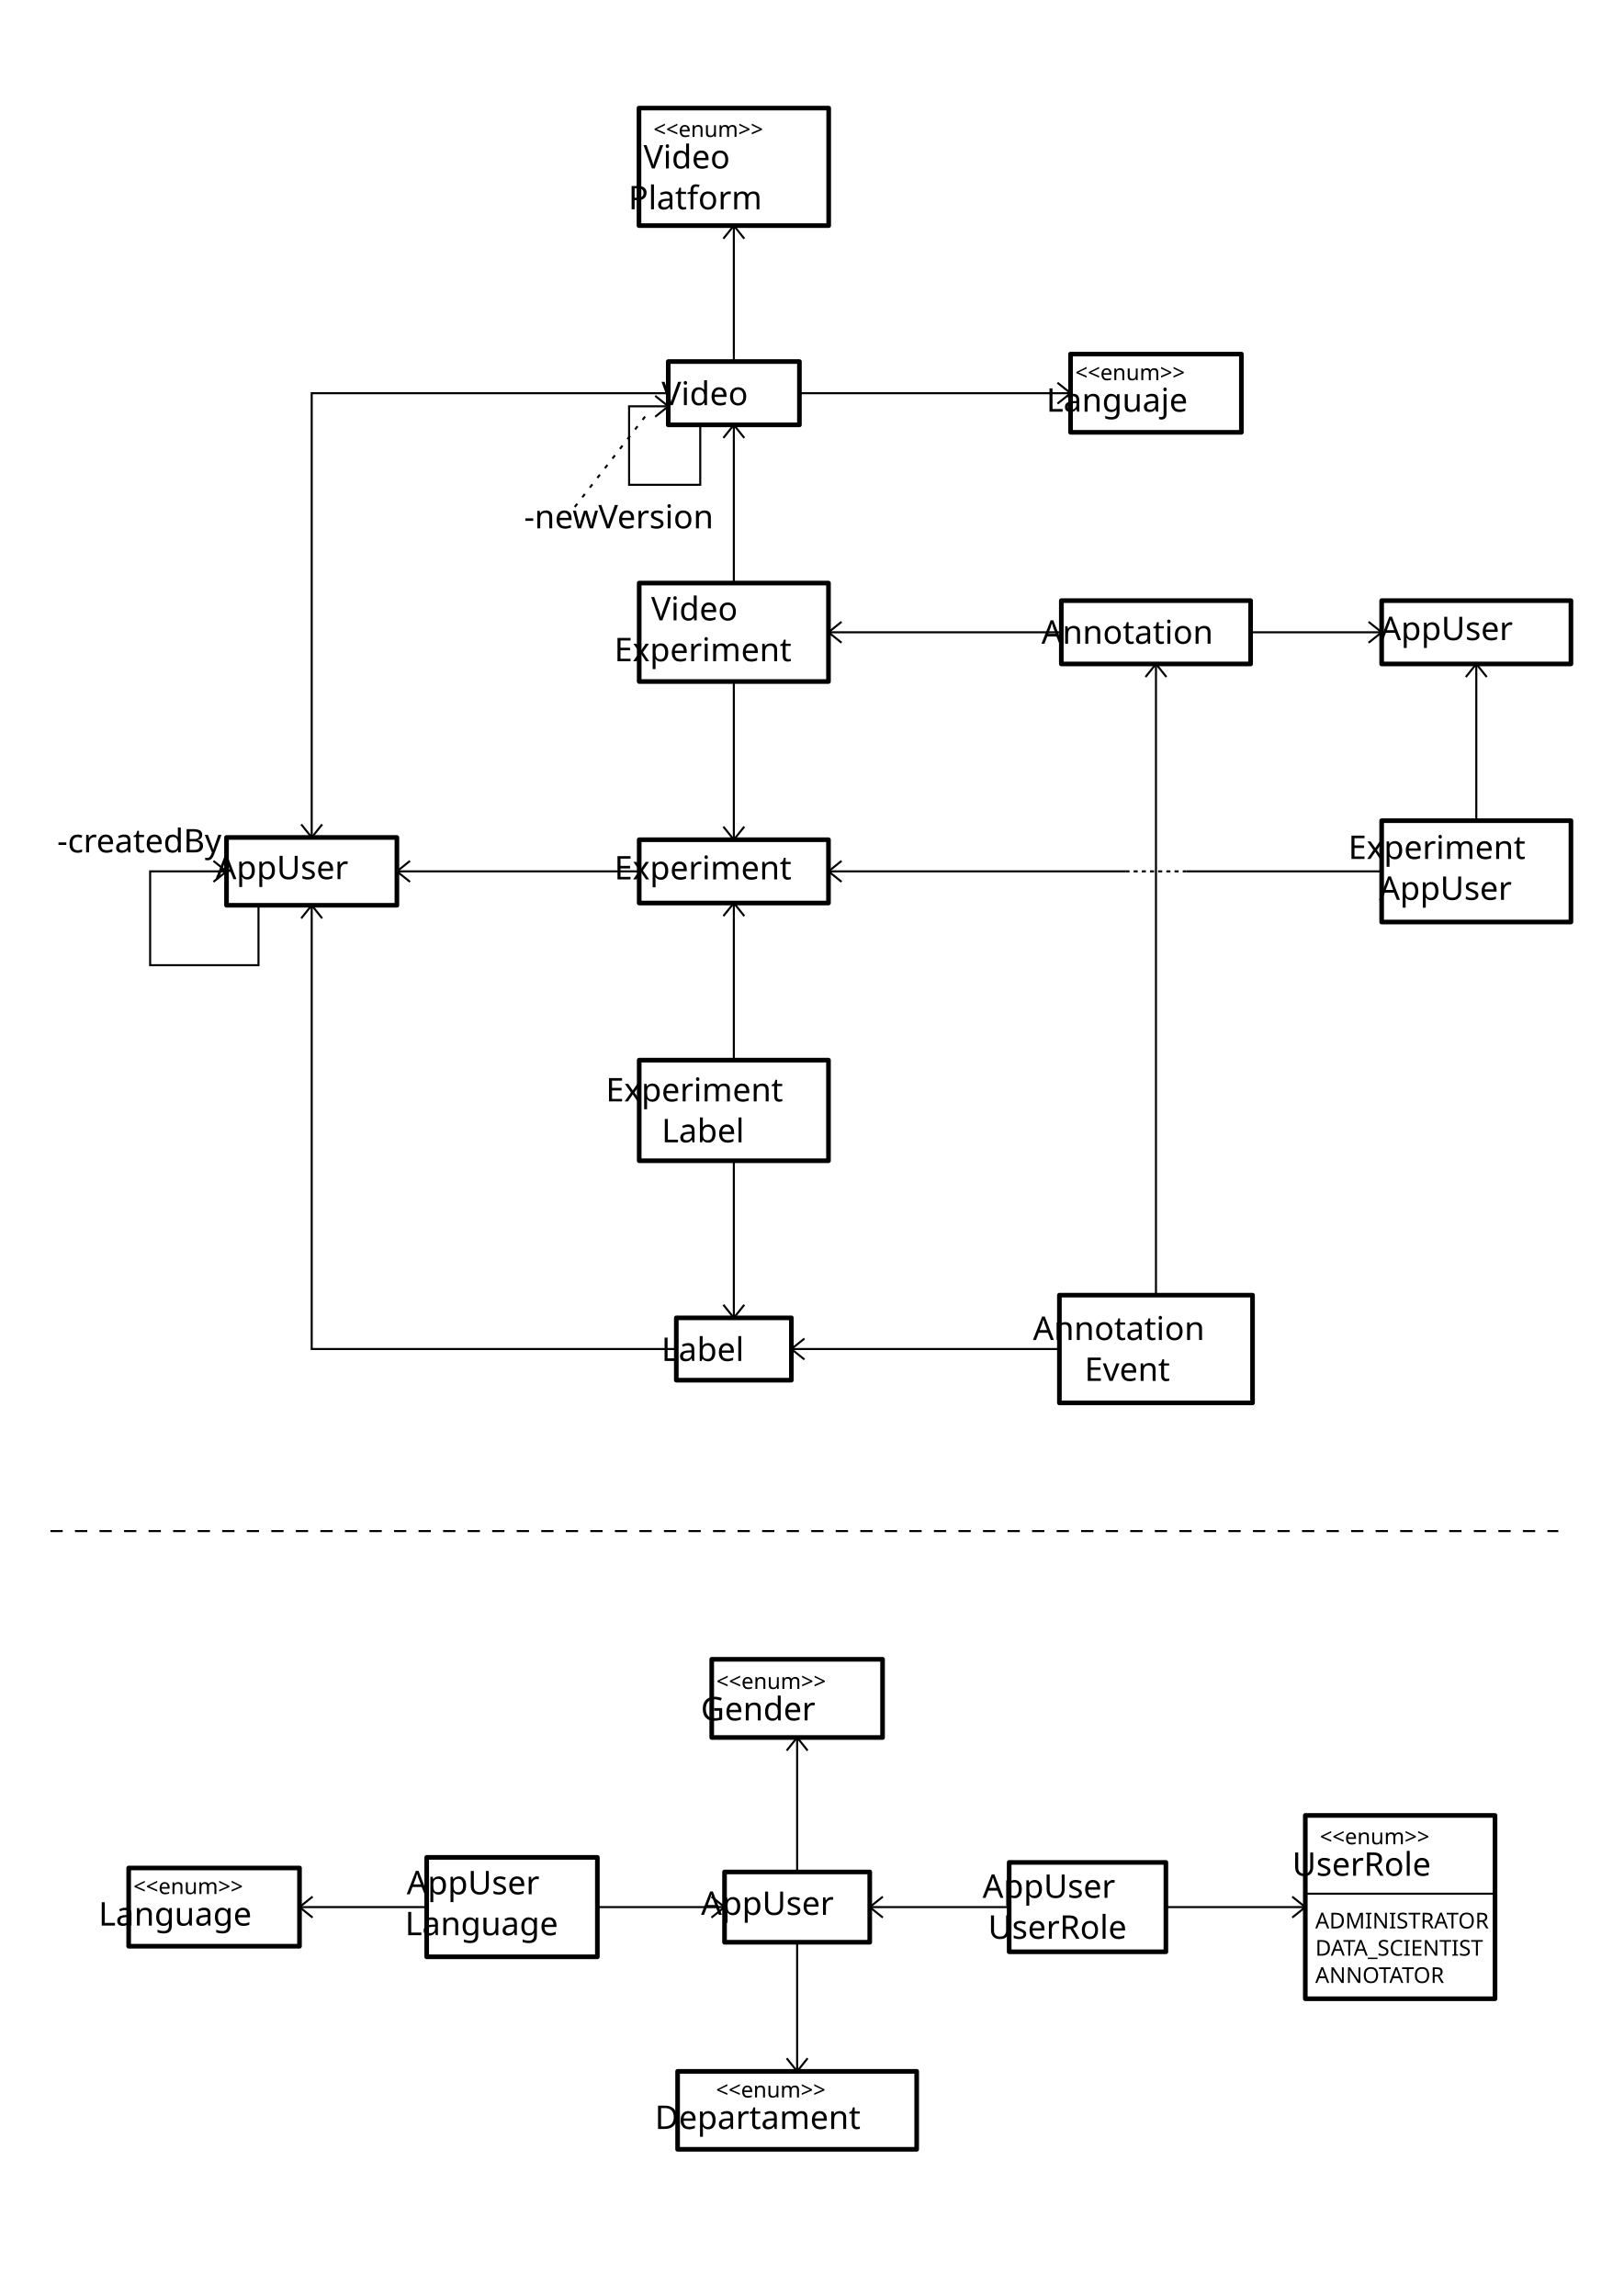
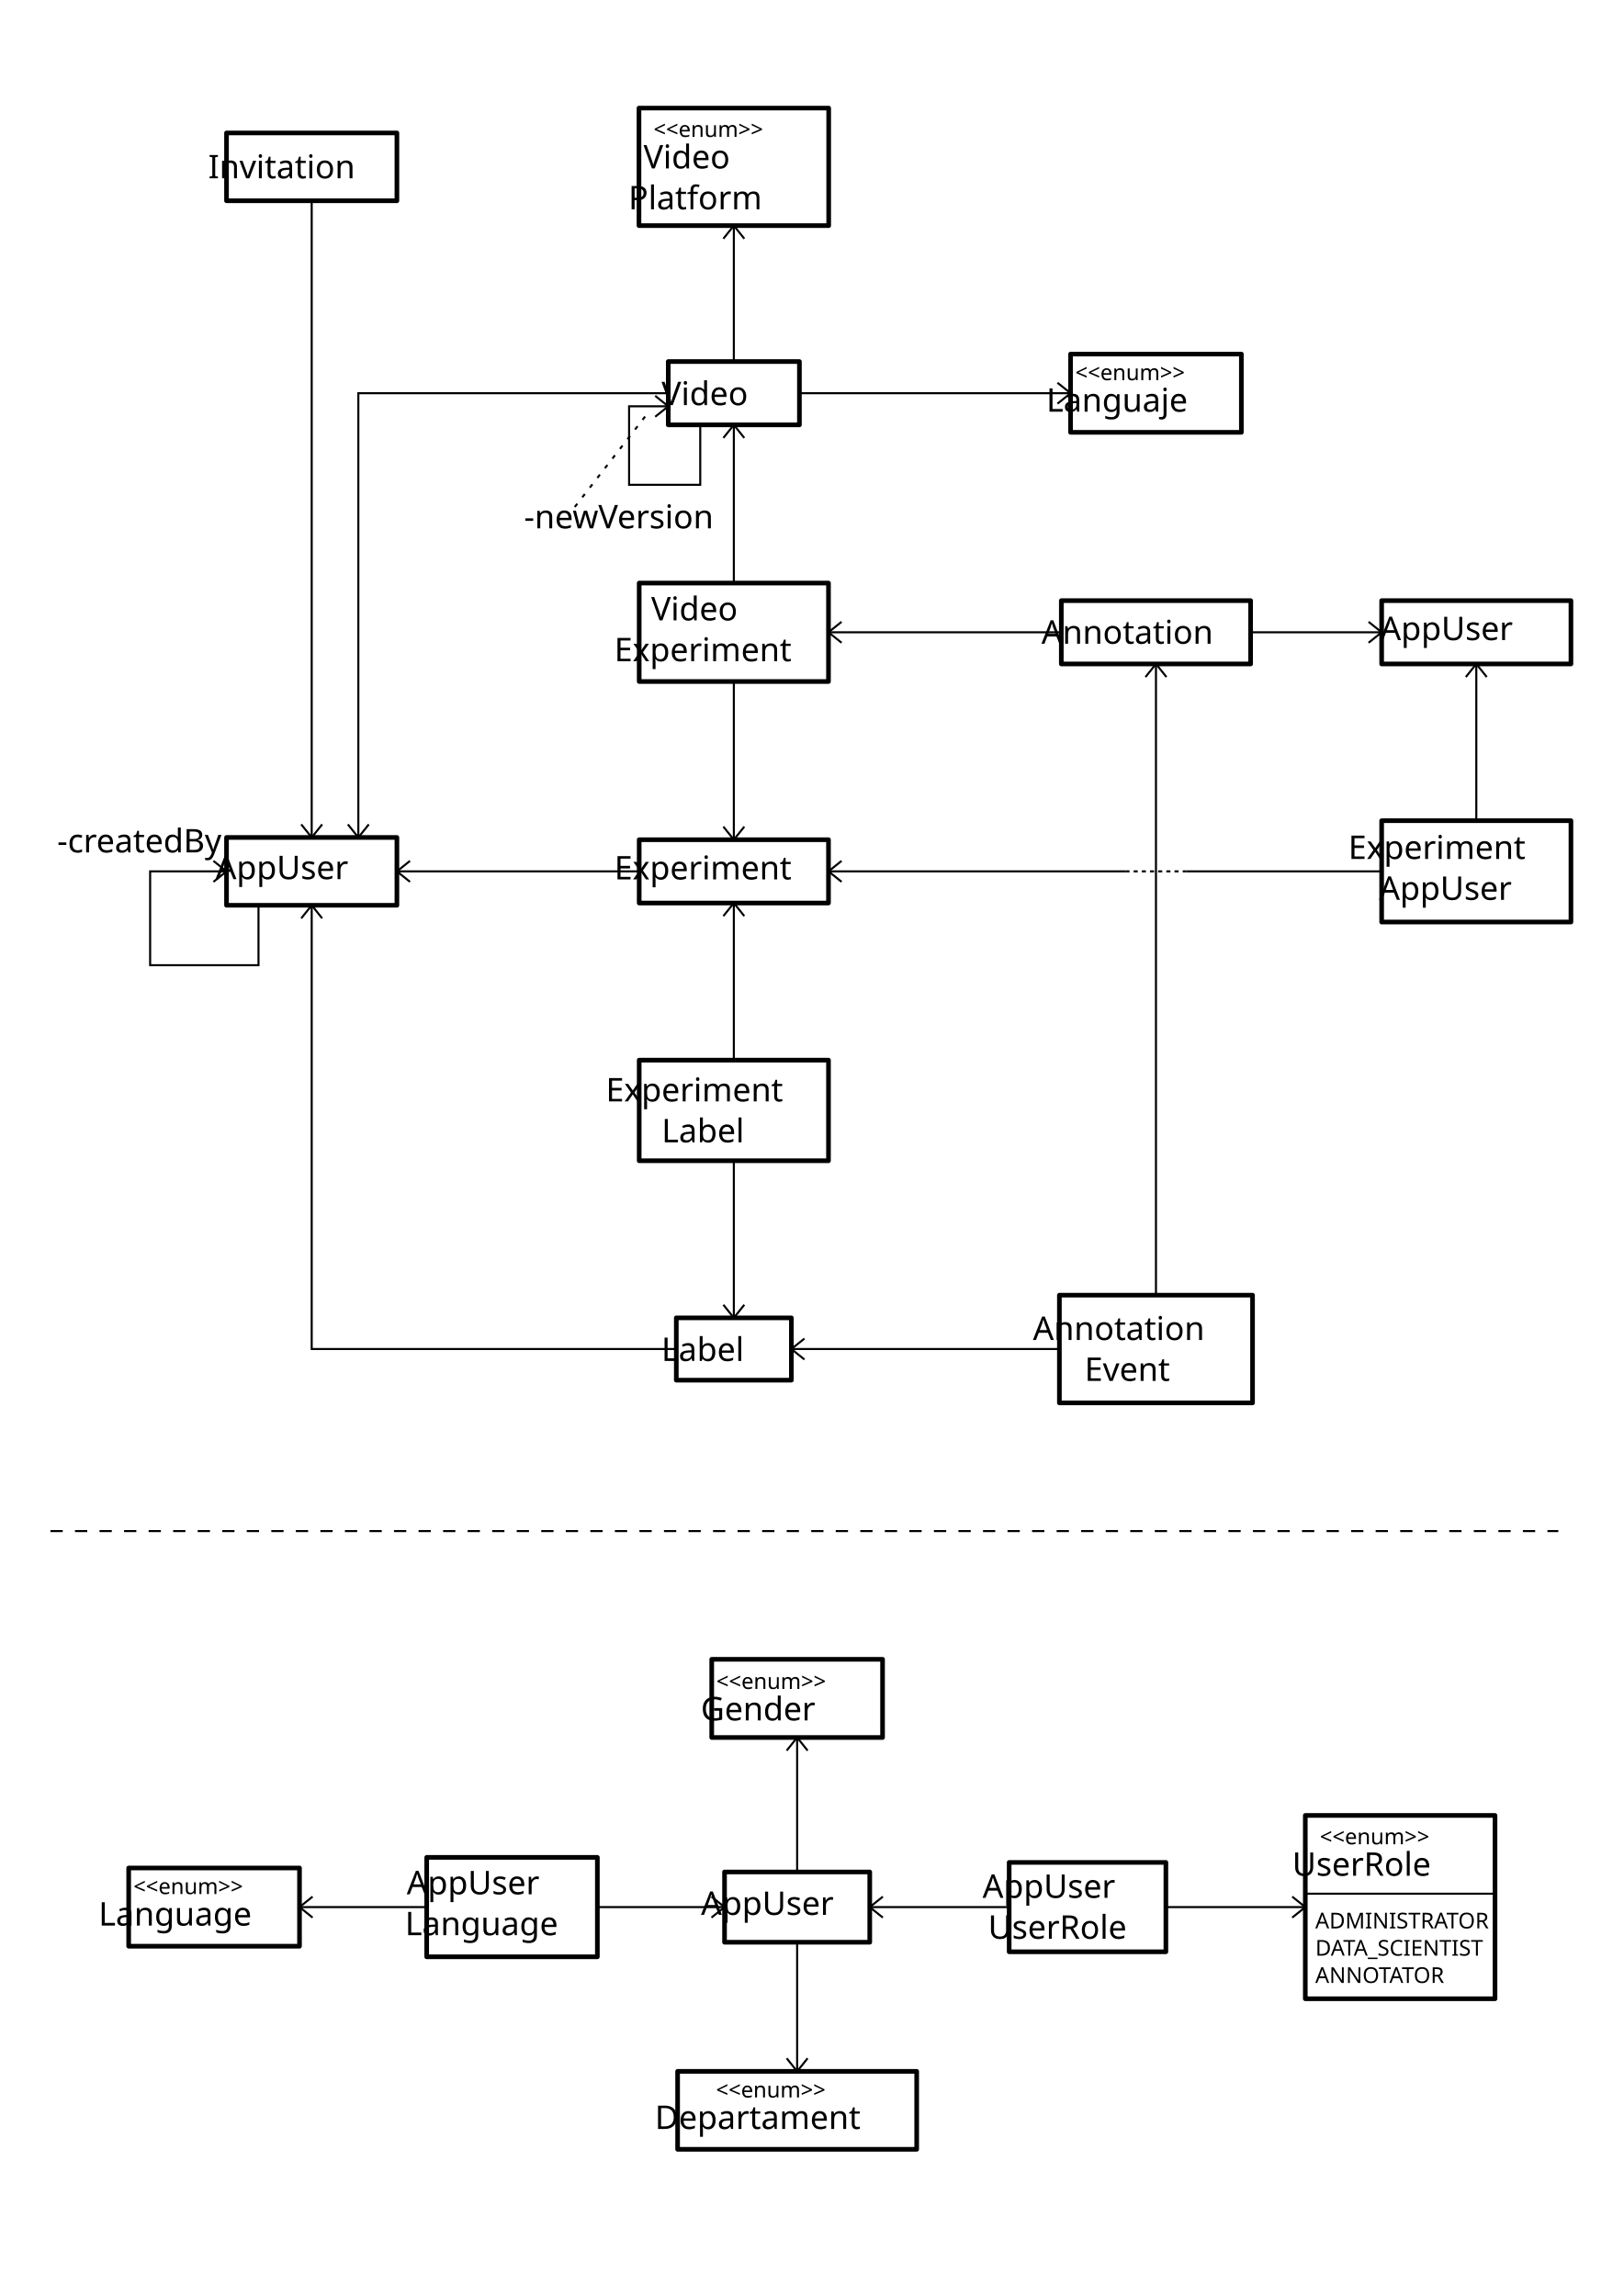
<svg xmlns="http://www.w3.org/2000/svg" width="210mm" height="297mm" viewBox="0 0 210 297" version="1.1" id="svg5">
  <defs id="defs2" />
  <g id="layer1">
-     <path style="fill:none;stroke:#000000;stroke-width:0.265px;stroke-linecap:butt;stroke-linejoin:miter;stroke-opacity:1" d="m 38.96,106.638 1.354,1.692 1.354,-1.692" id="path594-5" />
+     <path style="fill:none;stroke:#000000;stroke-width:0.265px;stroke-linecap:butt;stroke-linejoin:miter;stroke-opacity:1" d="m 44.992,106.638 1.354,1.692 1.354,-1.692" id="path594-5" />
+     <path style="fill:none;stroke:#000000;stroke-width:0.265px;stroke-linecap:butt;stroke-linejoin:miter;stroke-opacity:1" d="m 38.96,106.638 1.354,1.692 1.354,-1.692" id="path594-5-0" />
    <path style="fill:none;stroke:#000000;stroke-width:0.265px;stroke-linecap:butt;stroke-linejoin:miter;stroke-opacity:1" d="m 53.025,111.361 -1.692,1.354 1.692,1.354" id="path594-5-28" />
    <path style="fill:none;stroke:#000000;stroke-width:0.265px;stroke-linecap:butt;stroke-linejoin:miter;stroke-opacity:1" d="m 93.556,106.929 1.354,1.692 1.354,-1.692" id="path594-5-28-5" />
    <path style="fill:none;stroke:#000000;stroke-width:0.265px;stroke-linecap:butt;stroke-linejoin:miter;stroke-opacity:1" d="m 104.043,173.148 -1.692,1.354 1.692,1.354" id="path594-5-28-7" />
    <path style="fill:none;stroke:#000000;stroke-width:0.265px;stroke-linecap:butt;stroke-linejoin:miter;stroke-opacity:1" d="m 93.556,168.781 1.354,1.692 1.354,-1.692" id="path594-5-28-7-0" />
    <path style="fill:none;stroke:#000000;stroke-width:0.265px;stroke-linecap:butt;stroke-linejoin:miter;stroke-opacity:1" d="m 27.604,114.07 1.692,-1.354 -1.692,-1.354" id="path594-5-2" />
    <path style="fill:none;stroke:#000000;stroke-width:0.265px;stroke-linecap:butt;stroke-linejoin:miter;stroke-dasharray:1.587, 1.587;stroke-dashoffset:0;stroke-opacity:1" d="M 6.523,198.054 H 201.543" id="path5338-9" />
    <g id="g1012" transform="translate(-29.26076,55.92495)">
      <text xml:space="preserve" style="font-size:4.233px;line-height:1.25;font-family:Cantarell;-inkscape-font-specification:Cantarell;text-align:center;text-anchor:middle;stroke-width:0.265" x="69.575" y="57.8" id="text236">
        <tspan style="text-align:center;text-anchor:middle;stroke-width:0.265" x="69.575" y="57.8" id="tspan238">AppUser</tspan>
      </text>
      <rect style="fill:none;stroke:#000000;stroke-width:0.6;stroke-linejoin:round" id="rect400" width="22.037" height="8.771" x="58.557" y="52.405" />
    </g>
+     <g id="g1012-3" transform="translate(-29.26076,-35.20719)">
+       <text xml:space="preserve" style="font-size:4.233px;line-height:1.25;font-family:Cantarell;-inkscape-font-specification:Cantarell;text-align:center;text-anchor:middle;stroke-width:0.265" x="69.539" y="58.27" id="text236-67">
+         <tspan style="text-align:center;text-anchor:middle;stroke-width:0.265" x="69.539" y="58.27" id="tspan238-53">Invitation</tspan>
+       </text>
+       <rect style="fill:none;stroke:#000000;stroke-width:0.6;stroke-linejoin:round" id="rect400-5" width="22.037" height="8.771" x="58.557" y="52.405" />
+     </g>
    <g id="g1205" transform="translate(25.4493,-5.076999)">
      <text xml:space="preserve" style="font-size:4.233px;line-height:1.25;font-family:Cantarell;-inkscape-font-specification:Cantarell;text-align:center;text-anchor:middle;stroke-width:0.265" x="69.554" y="57.484" id="text236-1">
        <tspan style="text-align:center;text-anchor:middle;stroke-width:0.265" x="69.554" y="57.484" id="tspan238-7">Video</tspan>
      </text>
      <rect style="fill:none;stroke:#000000;stroke-width:0.6;stroke-linejoin:round" id="rect400-0" width="16.963" height="8.188" x="60.979" y="51.847" />
    </g>
    <g id="g1205-7" transform="translate(22.11194,56.49276)">
      <text xml:space="preserve" style="font-size:4.233px;line-height:1.25;font-family:Cantarell;-inkscape-font-specification:Cantarell;text-align:center;text-anchor:middle;stroke-width:0.265" x="72.654" y="57.264" id="text236-1-9">
        <tspan style="text-align:center;text-anchor:middle;stroke-width:0.265" x="72.654" y="57.264" id="tspan1319">Experiment</tspan>
      </text>
      <rect style="fill:none;stroke:#000000;stroke-width:0.6;stroke-linejoin:round" id="rect400-0-0" width="24.482" height="8.188" x="60.557" y="52.129" />
    </g>
    <g id="g1205-7-3" transform="translate(22.11194,23.29411)">
      <text xml:space="preserve" style="font-size:4.233px;line-height:1.25;font-family:Cantarell;-inkscape-font-specification:Cantarell;text-align:center;text-anchor:middle;stroke-width:0.265" x="72.654" y="56.954" id="text236-1-9-20">
        <tspan style="text-align:center;text-anchor:middle;stroke-width:0.265" x="72.654" y="56.954" id="tspan1319-6">Video</tspan>
        <tspan style="text-align:center;text-anchor:middle;stroke-width:0.265" x="72.654" y="62.246" id="tspan9779">Experiment</tspan>
      </text>
      <rect style="fill:none;stroke:#000000;stroke-width:0.6;stroke-linejoin:round" id="rect400-0-0-1" width="24.482" height="12.734" x="60.557" y="52.129" />
    </g>
    <g id="g1205-7-4" transform="translate(22.11194,85.00561)">
      <text xml:space="preserve" style="font-size:4.233px;line-height:1.25;font-family:Cantarell;-inkscape-font-specification:Cantarell;text-align:center;text-anchor:middle;stroke-width:0.265" x="72.654" y="57.469" id="text236-1-9-5">
        <tspan style="text-align:center;text-anchor:middle;stroke-width:0.265" x="72.654" y="57.469" id="tspan1319-0">Experiment</tspan>
        <tspan style="text-align:center;text-anchor:middle;stroke-width:0.265" x="72.654" y="62.761" id="tspan9683">Label</tspan>
      </text>
      <rect style="fill:none;stroke:#000000;stroke-width:0.6;stroke-linejoin:round" id="rect400-0-0-36" width="24.482" height="13.014" x="60.557" y="52.129" />
    </g>
    <g id="g1205-7-1" transform="translate(118.1375,54.03266)">
      <text xml:space="preserve" style="font-size:4.233px;line-height:1.25;font-family:Cantarell;-inkscape-font-specification:Cantarell;text-align:center;text-anchor:middle;stroke-width:0.265" x="72.654" y="57.078" id="text236-1-9-2">
        <tspan style="text-align:center;text-anchor:middle;stroke-width:0.265" x="72.654" y="57.078" id="tspan1319-9">Experiment</tspan>
        <tspan style="text-align:center;text-anchor:middle;stroke-width:0.265" x="72.654" y="62.37" id="tspan9564">AppUser</tspan>
      </text>
      <rect style="fill:none;stroke:#000000;stroke-width:0.6;stroke-linejoin:round" id="rect400-0-0-3" width="24.482" height="13.108" x="60.557" y="52.129" />
    </g>
    <g id="g1205-7-2" transform="translate(26.91168,118.3443)">
      <text xml:space="preserve" style="font-size:4.233px;line-height:1.25;font-family:Cantarell;-inkscape-font-specification:Cantarell;text-align:center;text-anchor:middle;stroke-width:0.265" x="67.825" y="57.701" id="text236-1-9-3">
        <tspan style="text-align:center;text-anchor:middle;stroke-width:0.265" x="67.825" y="57.701" id="tspan1319-7">Label</tspan>
      </text>
      <rect style="fill:none;stroke:#000000;stroke-width:0.6;stroke-linejoin:round" id="rect400-0-0-5" width="14.883" height="8.059" x="60.557" y="52.129" />
    </g>
    <g id="g1156" transform="translate(3.98839,-0.764029)">
      <g id="g1212" transform="translate(0,0.07205274)">
        <text xml:space="preserve" style="font-size:4.233px;line-height:1.25;font-family:Cantarell;-inkscape-font-specification:Cantarell;text-align:center;text-anchor:middle;stroke-width:0.265" x="90.886" y="22.476" id="text236-6">
          <tspan style="text-align:center;text-anchor:middle;stroke-width:0.265" x="90.886" y="22.476" id="tspan238-5">Video</tspan>
          <tspan style="text-align:center;text-anchor:middle;stroke-width:0.265" x="90.886" y="27.768" id="tspan1058">Platform</tspan>
        </text>
        <text xml:space="preserve" style="font-size:2.822px;line-height:1.25;font-family:Cantarell;-inkscape-font-specification:Cantarell;text-align:center;text-anchor:middle;stroke-width:0.265" x="90.922" y="18.405" id="text236-6-5">
          <tspan style="font-size:2.822px;text-align:center;text-anchor:middle;stroke-width:0.265" x="90.922" y="18.405" id="tspan1058-2">&lt;&lt;enum&gt;&gt;</tspan>
        </text>
      </g>
      <rect style="fill:none;stroke:#000000;stroke-width:0.6;stroke-linejoin:round" id="rect400-3" width="24.537" height="15.203" x="78.653" y="14.746" />
    </g>
    <g id="g1156-9" transform="translate(58.81235,31.10676)">
      <g id="g1212-3" transform="translate(-0.2768788,-0.3316534)">
        <text xml:space="preserve" style="font-size:4.233px;line-height:1.25;font-family:Cantarell;-inkscape-font-specification:Cantarell;text-align:center;text-anchor:middle;stroke-width:0.265" x="90.886" y="22.476" id="text236-6-6">
          <tspan style="text-align:center;text-anchor:middle;stroke-width:0.265" x="90.886" y="22.476" id="tspan1273">Languaje</tspan>
        </text>
        <text xml:space="preserve" style="font-size:2.822px;line-height:1.25;font-family:Cantarell;-inkscape-font-specification:Cantarell;text-align:center;text-anchor:middle;stroke-width:0.265" x="90.922" y="18.405" id="text236-6-5-2">
          <tspan style="font-size:2.822px;text-align:center;text-anchor:middle;stroke-width:0.265" x="90.922" y="18.405" id="tspan1058-2-6">&lt;&lt;enum&gt;&gt;</tspan>
        </text>
      </g>
      <rect style="fill:none;stroke:#000000;stroke-width:0.6;stroke-linejoin:round" id="rect400-3-1" width="22.094" height="10.117" x="79.646" y="14.698" />
    </g>
    <g id="g1205-7-7" transform="translate(76.7077,25.56697)">
      <text xml:space="preserve" style="font-size:4.233px;line-height:1.25;font-family:Cantarell;-inkscape-font-specification:Cantarell;text-align:center;text-anchor:middle;stroke-width:0.265" x="72.942" y="57.702" id="text236-1-9-36">
        <tspan style="text-align:center;text-anchor:middle;stroke-width:0.265" x="72.942" y="57.702" id="tspan1319-1">Annotation</tspan>
      </text>
      <rect style="fill:none;stroke:#000000;stroke-width:0.6;stroke-linejoin:round" id="rect400-0-0-2" width="24.482" height="8.188" x="60.557" y="52.129" />
    </g>
    <g id="g1205-7-7-4" transform="translate(118.1375,25.56697)">
      <text xml:space="preserve" style="font-size:4.233px;line-height:1.25;font-family:Cantarell;-inkscape-font-specification:Cantarell;text-align:center;text-anchor:middle;stroke-width:0.265" x="72.798" y="57.232" id="text236-1-9-36-7">
        <tspan style="text-align:center;text-anchor:middle;stroke-width:0.265" x="72.798" y="57.232" id="tspan1319-1-8">AppUser</tspan>
      </text>
      <rect style="fill:none;stroke:#000000;stroke-width:0.6;stroke-linejoin:round" id="rect400-0-0-2-4" width="24.482" height="8.188" x="60.557" y="52.129" />
    </g>
    <g id="g1205-7-7-9" transform="translate(76.45872,115.4071)">
      <text xml:space="preserve" style="font-size:4.233px;line-height:1.25;font-family:Cantarell;-inkscape-font-specification:Cantarell;text-align:center;text-anchor:middle;stroke-width:0.265" x="73.191" y="57.929" id="text236-1-9-36-3">
        <tspan style="text-align:center;text-anchor:middle;stroke-width:0.265" x="73.191" y="57.929" id="tspan1319-1-1">Annotation</tspan>
        <tspan style="text-align:center;text-anchor:middle;stroke-width:0.265" x="73.191" y="63.221" id="tspan1492">Event</tspan>
      </text>
      <rect style="fill:none;stroke:#000000;stroke-width:0.6;stroke-linejoin:round" id="rect400-0-0-2-9" width="24.98" height="13.934" x="60.557" y="52.129" />
    </g>
-     <path style="fill:none;stroke:#000000;stroke-width:0.265;stroke-linecap:butt;stroke-linejoin:miter;stroke-dasharray:none;stroke-opacity:1" d="M 40.314,108.33 V 50.864 h 46.115" id="path2922" />
+     <path style="fill:none;stroke:#000000;stroke-width:0.265;stroke-linecap:butt;stroke-linejoin:miter;stroke-dasharray:none;stroke-opacity:1" d="M 46.346,108.33 V 50.864 l 40.082,0" id="path2922" />
    <path style="fill:none;stroke:#000000;stroke-width:0.265px;stroke-linecap:butt;stroke-linejoin:miter;stroke-opacity:1" d="M 94.91,29.184 V 46.77" id="path2968" />
    <path style="fill:none;stroke:#000000;stroke-width:0.265px;stroke-linecap:butt;stroke-linejoin:miter;stroke-opacity:1" d="M 103.391,50.864 H 138.459" id="path2970" />
    <path style="fill:none;stroke:#000000;stroke-width:0.265px;stroke-linecap:butt;stroke-linejoin:miter;stroke-opacity:1" d="M 178.694,81.79 H 161.747" id="path3220" />
    <path style="fill:none;stroke:#000000;stroke-width:0.265px;stroke-linecap:butt;stroke-linejoin:miter;stroke-opacity:1" d="m 149.506,85.883 0,81.652" id="path3222" />
    <path style="fill:none;stroke:#000000;stroke-width:0.265px;stroke-linecap:butt;stroke-linejoin:miter;stroke-opacity:1" d="M 137.016,174.503 H 102.351" id="path3224" />
    <path style="fill:none;stroke:#000000;stroke-width:0.265px;stroke-linecap:butt;stroke-linejoin:miter;stroke-opacity:1" d="M 94.91,116.809 V 137.134" id="path3226" />
    <path style="fill:none;stroke:#000000;stroke-width:0.265px;stroke-linecap:butt;stroke-linejoin:miter;stroke-opacity:1" d="m 94.91,150.148 0,20.325" id="path3226-1" />
    <path style="fill:none;stroke:#000000;stroke-width:0.265px;stroke-linecap:butt;stroke-linejoin:miter;stroke-opacity:1" d="m 40.314,117.101 0,57.402 h 47.154" id="path3355" />
    <path style="fill:none;stroke:#000000;stroke-width:0.265px;stroke-linecap:butt;stroke-linejoin:miter;stroke-dasharray:0.529, 0.529;stroke-dashoffset:0;stroke-opacity:1" d="m 145.557,112.715 h 7.897" id="path4656" />
    <text xml:space="preserve" style="font-size:4.233px;line-height:1.25;font-family:Cantarell;-inkscape-font-specification:Cantarell;stroke-width:0.265" x="7.391" y="110.263" id="text3725-0-3-3-3-3">
      <tspan id="tspan3723-8-8-3-6-56" style="stroke-width:0.265" x="7.391" y="110.263">-createdBy</tspan>
    </text>
    <text xml:space="preserve" style="font-size:4.233px;line-height:1.25;font-family:Cantarell;-inkscape-font-specification:Cantarell;stroke-width:0.265" x="67.773" y="68.345" id="text3725-0-3-3-3-3-1">
      <tspan id="tspan3723-8-8-3-6-56-9" style="stroke-width:0.265" x="67.773" y="68.345">-newVersion</tspan>
    </text>
    <path style="fill:none;stroke:#000000;stroke-width:0.265px;stroke-linecap:butt;stroke-linejoin:miter;stroke-opacity:1" d="m 90.565,54.958 v 7.753 h -9.201 V 52.556 h 5.065" id="path5125" />
    <path style="fill:none;stroke:#000000;stroke-width:0.265px;stroke-linecap:butt;stroke-linejoin:miter;stroke-opacity:1" d="m 33.432,117.101 v 7.753 H 19.418 v -12.139 h 9.878" id="path5125-3" />
    <path style="fill:none;stroke:#000000;stroke-width:0.265px;stroke-linecap:butt;stroke-linejoin:miter;stroke-dasharray:0.529, 1.058;stroke-dashoffset:0;stroke-opacity:1" d="m 74.338,65.578 9.371,-12.048" id="path5288" />
    <path style="fill:none;stroke:#000000;stroke-width:0.265px;stroke-linecap:butt;stroke-linejoin:miter;stroke-opacity:1" d="m 38.96,118.793 1.354,-1.692 1.354,1.692" id="path594-5-9" />
    <path style="fill:none;stroke:#000000;stroke-width:0.265px;stroke-linecap:butt;stroke-linejoin:miter;stroke-opacity:1" d="m 150.86,87.575 -1.354,-1.692 -1.354,1.692" id="path594-5-28-3" />
    <path style="fill:none;stroke:#000000;stroke-width:0.265px;stroke-linecap:butt;stroke-linejoin:miter;stroke-opacity:1" d="m 177.002,80.435 1.692,1.354 -1.692,1.354" id="path594-5-28-6" />
    <path style="fill:none;stroke:#000000;stroke-width:0.265px;stroke-linecap:butt;stroke-linejoin:miter;stroke-opacity:1" d="m 108.843,111.361 -1.692,1.354 1.692,1.354" id="path594-5-28-6-1" />
    <path style="fill:none;stroke:#000000;stroke-width:0.265px;stroke-linecap:butt;stroke-linejoin:miter;stroke-opacity:1" d="m 107.151,112.715 h 38.406" id="path9566" />
    <path style="fill:none;stroke:#000000;stroke-width:0.265px;stroke-linecap:butt;stroke-linejoin:miter;stroke-opacity:1" d="m 153.454,112.715 h 25.24" id="path9568" />
    <path style="fill:none;stroke:#000000;stroke-width:0.265px;stroke-linecap:butt;stroke-linejoin:miter;stroke-opacity:1" d="M 190.936,106.161 V 85.883" id="path9570" />
    <path style="fill:none;stroke:#000000;stroke-width:0.265px;stroke-linecap:butt;stroke-linejoin:miter;stroke-opacity:1" d="m 189.581,87.575 1.354,-1.692 1.354,1.692" id="path594-5-28-6-9" />
    <path style="fill:none;stroke:#000000;stroke-width:0.265px;stroke-linecap:butt;stroke-linejoin:miter;stroke-opacity:1" d="m 136.767,49.509 1.692,1.354 -1.692,1.354" id="path594-5-28-6-4" />
    <path style="fill:none;stroke:#000000;stroke-width:0.265px;stroke-linecap:butt;stroke-linejoin:miter;stroke-opacity:1" d="m 93.556,30.876 1.354,-1.692 1.354,1.692" id="path594-5-28-6-7" />
    <path style="fill:none;stroke:#000000;stroke-width:0.265px;stroke-linecap:butt;stroke-linejoin:miter;stroke-opacity:1" d="m 84.737,51.202 1.692,1.354 -1.692,1.354" id="path594-5-28-6-8" />
    <path style="fill:none;stroke:#000000;stroke-width:0.265px;stroke-linecap:butt;stroke-linejoin:miter;stroke-opacity:1" d="m 96.264,118.501 -1.354,-1.692 -1.354,1.692" id="path594-5-28-7-6" />
    <path style="fill:none;stroke:#000000;stroke-width:0.265px;stroke-linecap:butt;stroke-linejoin:miter;stroke-opacity:1" d="M 94.91,75.423 V 54.958" id="path9803" />
    <path style="fill:none;stroke:#000000;stroke-width:0.265px;stroke-linecap:butt;stroke-linejoin:miter;stroke-opacity:1" d="m 107.151,81.79 h 30.113" id="path9805" />
    <path style="fill:none;stroke:#000000;stroke-width:0.265px;stroke-linecap:butt;stroke-linejoin:miter;stroke-opacity:1" d="M 94.91,88.156 V 108.621" id="path9807" />
    <path style="fill:none;stroke:#000000;stroke-width:0.265px;stroke-linecap:butt;stroke-linejoin:miter;stroke-opacity:1" d="m 96.264,56.65 -1.354,-1.692 -1.354,1.692" id="path594-5-28-5-5" />
    <path style="fill:none;stroke:#000000;stroke-width:0.265px;stroke-linecap:butt;stroke-linejoin:miter;stroke-opacity:1" d="m 108.843,80.435 -1.692,1.354 1.692,1.354" id="path594-5-28-5-4" />
    <g id="g1156-9-3" transform="translate(-63.00315,226.9372)">
      <g id="g1212-3-1" transform="translate(-0.2768792,-0.3316534)">
        <text xml:space="preserve" style="font-size:4.233px;line-height:1.25;font-family:Cantarell;-inkscape-font-specification:Cantarell;text-align:center;text-anchor:middle;stroke-width:0.265" x="90.886" y="22.476" id="text236-6-6-4">
          <tspan style="text-align:center;text-anchor:middle;stroke-width:0.265" x="90.886" y="22.476" id="tspan1273-9">Language</tspan>
        </text>
        <text xml:space="preserve" style="font-size:2.822px;line-height:1.25;font-family:Cantarell;-inkscape-font-specification:Cantarell;text-align:center;text-anchor:middle;stroke-width:0.265" x="90.922" y="18.405" id="text236-6-5-2-2">
          <tspan style="font-size:2.822px;text-align:center;text-anchor:middle;stroke-width:0.265" x="90.922" y="18.405" id="tspan1058-2-6-0">&lt;&lt;enum&gt;&gt;</tspan>
        </text>
      </g>
      <rect style="fill:none;stroke:#000000;stroke-width:0.6;stroke-linejoin:round" id="rect400-3-1-6" width="22.094" height="10.117" x="79.646" y="14.698" />
    </g>
    <g id="g1156-9-3-1" transform="translate(11.77733,253.3793)">
      <g id="g1212-3-1-7" transform="translate(0.2910934,-0.4627723)">
        <text xml:space="preserve" style="font-size:4.233px;line-height:1.25;font-family:Cantarell;-inkscape-font-specification:Cantarell;text-align:center;text-anchor:middle;stroke-width:0.265" x="90.886" y="22.476" id="text236-6-6-4-2">
          <tspan style="text-align:center;text-anchor:middle;stroke-width:0.265" x="90.886" y="22.476" id="tspan1273-9-7">Departament</tspan>
        </text>
        <text xml:space="preserve" style="font-size:2.822px;line-height:1.25;font-family:Cantarell;-inkscape-font-specification:Cantarell;text-align:center;text-anchor:middle;stroke-width:0.265" x="90.922" y="18.405" id="text236-6-5-2-2-2">
          <tspan style="font-size:2.822px;text-align:center;text-anchor:middle;stroke-width:0.265" x="90.922" y="18.405" id="tspan1058-2-6-0-2">&lt;&lt;enum&gt;&gt;</tspan>
        </text>
      </g>
      <rect style="fill:none;stroke:#000000;stroke-width:0.6;stroke-linejoin:round" id="rect400-3-1-6-6" width="30.92" height="10.085" x="75.861" y="14.562" />
    </g>
    <g id="g1156-9-3-4" transform="translate(12.40457,199.9401)">
      <g id="g1212-3-1-9" transform="translate(-0.2916933,0.1276629)">
        <text xml:space="preserve" style="font-size:4.233px;line-height:1.25;font-family:Cantarell;-inkscape-font-specification:Cantarell;text-align:center;text-anchor:middle;stroke-width:0.265" x="90.886" y="22.476" id="text236-6-6-4-5">
          <tspan style="text-align:center;text-anchor:middle;stroke-width:0.265" x="90.886" y="22.476" id="tspan1273-9-0">Gender</tspan>
        </text>
        <text xml:space="preserve" style="font-size:2.822px;line-height:1.25;font-family:Cantarell;-inkscape-font-specification:Cantarell;text-align:center;text-anchor:middle;stroke-width:0.265" x="90.922" y="18.405" id="text236-6-5-2-2-4">
          <tspan style="font-size:2.822px;text-align:center;text-anchor:middle;stroke-width:0.265" x="90.922" y="18.405" id="tspan1058-2-6-0-8">&lt;&lt;enum&gt;&gt;</tspan>
        </text>
      </g>
      <rect style="fill:none;stroke:#000000;stroke-width:0.6;stroke-linejoin:round" id="rect400-3-1-6-7" width="22.094" height="10.117" x="79.646" y="14.698" />
    </g>
    <path style="fill:none;stroke:#000000;stroke-width:0.265px;stroke-linecap:butt;stroke-linejoin:miter;stroke-opacity:1" d="m 103.098,224.756 v 17.394" id="path3488" />
    <g id="g1205-2-0-3-6" transform="translate(39.77149,191.1544)">
      <text xml:space="preserve" style="font-size:4.233px;line-height:1.25;font-family:Cantarell;-inkscape-font-specification:Cantarell;text-align:center;text-anchor:middle;stroke-width:0.265" x="63.326" y="56.549" id="text236-1-2-3-6-0">
        <tspan style="font-style:normal;font-variant:normal;font-weight:normal;font-stretch:normal;font-family:Cantarell;-inkscape-font-specification:Cantarell;text-align:center;text-anchor:middle;stroke-width:0.265" x="63.326" y="56.549" id="tspan2044-2">AppUser</tspan>
      </text>
      <rect style="fill:none;stroke:#000000;stroke-width:0.6;stroke-linejoin:round" id="rect400-0-9-1-5-6" width="18.781" height="9.089" x="53.936" y="50.995" />
    </g>
    <g id="g1205-2-0-3-6-5" transform="translate(76.58385,189.9189)">
      <text xml:space="preserve" style="font-size:4.233px;line-height:1.25;font-family:Cantarell;-inkscape-font-specification:Cantarell;text-align:center;text-anchor:middle;stroke-width:0.265" x="64.028" y="55.577" id="text236-1-2-3-6-0-2">
        <tspan style="font-style:normal;font-variant:normal;font-weight:normal;font-stretch:normal;font-family:Cantarell;-inkscape-font-specification:Cantarell;text-align:center;text-anchor:middle;stroke-width:0.265" x="64.028" y="55.577" id="tspan2044-2-5">AppUser</tspan>
        <tspan style="font-style:normal;font-variant:normal;font-weight:normal;font-stretch:normal;font-family:Cantarell;-inkscape-font-specification:Cantarell;text-align:center;text-anchor:middle;stroke-width:0.265" x="64.028" y="60.869" id="tspan10238">UserRole</tspan>
      </text>
      <rect style="fill:none;stroke:#000000;stroke-width:0.6;stroke-linejoin:round" id="rect400-0-9-1-5-6-4" width="20.269" height="11.56" x="53.936" y="50.995" />
    </g>
    <g id="g1205-2-0-3-6-6" transform="translate(1.249599,189.2688)">
      <text xml:space="preserve" style="font-size:4.233px;line-height:1.25;font-family:Cantarell;-inkscape-font-specification:Cantarell;text-align:center;text-anchor:middle;stroke-width:0.265" x="64.888" y="55.768" id="text236-1-2-3-6-0-9">
        <tspan style="font-style:normal;font-variant:normal;font-weight:normal;font-stretch:normal;font-family:Cantarell;-inkscape-font-specification:Cantarell;text-align:center;text-anchor:middle;stroke-width:0.265" x="64.888" y="55.768" id="tspan2044-2-3">AppUser</tspan>
        <tspan style="font-style:normal;font-variant:normal;font-weight:normal;font-stretch:normal;font-family:Cantarell;-inkscape-font-specification:Cantarell;text-align:center;text-anchor:middle;stroke-width:0.265" x="64.888" y="61.06" id="tspan10173">Language</tspan>
      </text>
      <rect style="fill:none;stroke:#000000;stroke-width:0.6;stroke-linejoin:round" id="rect400-0-9-1-5-6-7" width="22.074" height="12.86" x="53.936" y="50.995" />
    </g>
    <g id="g1089" transform="translate(137.0537,220.1082)">
      <rect style="fill:none;stroke:#000000;stroke-width:0.6;stroke-linejoin:round" id="rect400-3-9" width="24.537" height="23.713" x="31.766" y="14.729" />
      <g id="g1053">
        <text xml:space="preserve" style="font-size:4.233px;line-height:1.25;font-family:Cantarell;-inkscape-font-specification:Cantarell;text-align:center;text-anchor:middle;stroke-width:0.265" x="43.999" y="22.532" id="text236-6-62">
          <tspan style="text-align:center;text-anchor:middle;stroke-width:0.265" x="43.999" y="22.532" id="tspan912">UserRole</tspan>
        </text>
        <text xml:space="preserve" style="font-size:2.822px;line-height:1.25;font-family:Cantarell;-inkscape-font-specification:Cantarell;text-align:center;text-anchor:middle;stroke-width:0.265" x="44.035" y="18.461" id="text236-6-5-27">
          <tspan style="font-size:2.822px;text-align:center;text-anchor:middle;stroke-width:0.265" x="44.035" y="18.461" id="tspan1058-2-0">&lt;&lt;enum&gt;&gt;</tspan>
        </text>
      </g>
      <text xml:space="preserve" style="font-size:2.822px;line-height:1.25;font-family:Cantarell;-inkscape-font-specification:Cantarell;text-align:start;text-anchor:start;stroke-width:0.265" x="33.06" y="29.339" id="text236-6-5-27-3">
        <tspan style="font-size:2.822px;text-align:start;text-anchor:start;stroke-width:0.265" x="33.06" y="29.339" id="tspan1058-2-0-6">ADMINISTRATOR</tspan>
        <tspan style="font-size:2.822px;text-align:start;text-anchor:start;stroke-width:0.265" x="33.06" y="32.867" id="tspan1006">DATA_SCIENTIST</tspan>
        <tspan style="font-size:2.822px;text-align:start;text-anchor:start;stroke-width:0.265" x="33.06" y="36.395" id="tspan1008">ANNOTATOR</tspan>
      </text>
      <path style="fill:none;stroke:#000000;stroke-width:0.265px;stroke-linecap:butt;stroke-linejoin:miter;stroke-opacity:1" d="M 31.766,24.853 H 56.303" id="path977" />
    </g>
    <path style="fill:none;stroke:#000000;stroke-width:0.265px;stroke-linecap:butt;stroke-linejoin:miter;stroke-opacity:1" d="m 104.452,226.448 -1.354,-1.692 -1.354,1.692" id="path594-5-28-7-6-7" />
    <path style="fill:none;stroke:#000000;stroke-width:0.265px;stroke-linecap:butt;stroke-linejoin:miter;stroke-opacity:1" d="m 104.452,266.249 -1.354,1.692 -1.354,-1.692" id="path594-5-28-7-6-7-7" />
    <path style="fill:none;stroke:#000000;stroke-width:0.265px;stroke-linecap:butt;stroke-linejoin:miter;stroke-opacity:1" d="m 40.429,245.34 -1.692,1.354 1.692,1.354" id="path594-5-28-7-6-7-5" />
    <path style="fill:none;stroke:#000000;stroke-width:0.265px;stroke-linecap:butt;stroke-linejoin:miter;stroke-opacity:1" d="m 92.015,245.34 1.692,1.354 -1.692,1.354" id="path594-5-28-7-6-7-5-4" />
    <path style="fill:none;stroke:#000000;stroke-width:0.265px;stroke-linecap:butt;stroke-linejoin:miter;stroke-opacity:1" d="m 167.128,245.34 1.692,1.354 -1.692,1.354" id="path594-5-28-7-6-7-5-4-4" />
    <path style="fill:none;stroke:#000000;stroke-width:0.265px;stroke-linecap:butt;stroke-linejoin:miter;stroke-opacity:1" d="m 55.185,246.694 -16.448,1e-5" id="path10175" />
    <path style="fill:none;stroke:#000000;stroke-width:0.265px;stroke-linecap:butt;stroke-linejoin:miter;stroke-opacity:1" d="M 77.259,246.694 H 93.707" id="path10177" />
    <path style="fill:none;stroke:#000000;stroke-width:0.265px;stroke-linecap:butt;stroke-linejoin:miter;stroke-opacity:1" d="m 103.098,251.239 v 16.703" id="path10240" />
    <path style="fill:none;stroke:#000000;stroke-width:0.265px;stroke-linecap:butt;stroke-linejoin:miter;stroke-opacity:1" d="m 112.489,246.694 h 18.031" id="path10279" />
    <path style="fill:none;stroke:#000000;stroke-width:0.265px;stroke-linecap:butt;stroke-linejoin:miter;stroke-opacity:1" d="m 150.789,246.694 h 18.031" id="path10281" />
    <path style="fill:none;stroke:#000000;stroke-width:0.265px;stroke-linecap:butt;stroke-linejoin:miter;stroke-opacity:1" d="m 114.181,245.34 -1.692,1.354 1.692,1.354" id="path594-5-28-7-6-7-5-4-3" />
    <path style="fill:none;stroke:#000000;stroke-width:0.265px;stroke-linecap:butt;stroke-linejoin:miter;stroke-opacity:1" d="M 82.669,112.715 H 51.333" id="path10602" />
+     <path style="fill:none;stroke:#000000;stroke-width:0.265px;stroke-linecap:butt;stroke-linejoin:miter;stroke-opacity:1" d="m 40.314,25.969 v 82.361" id="path1011" />
  </g>
</svg>
